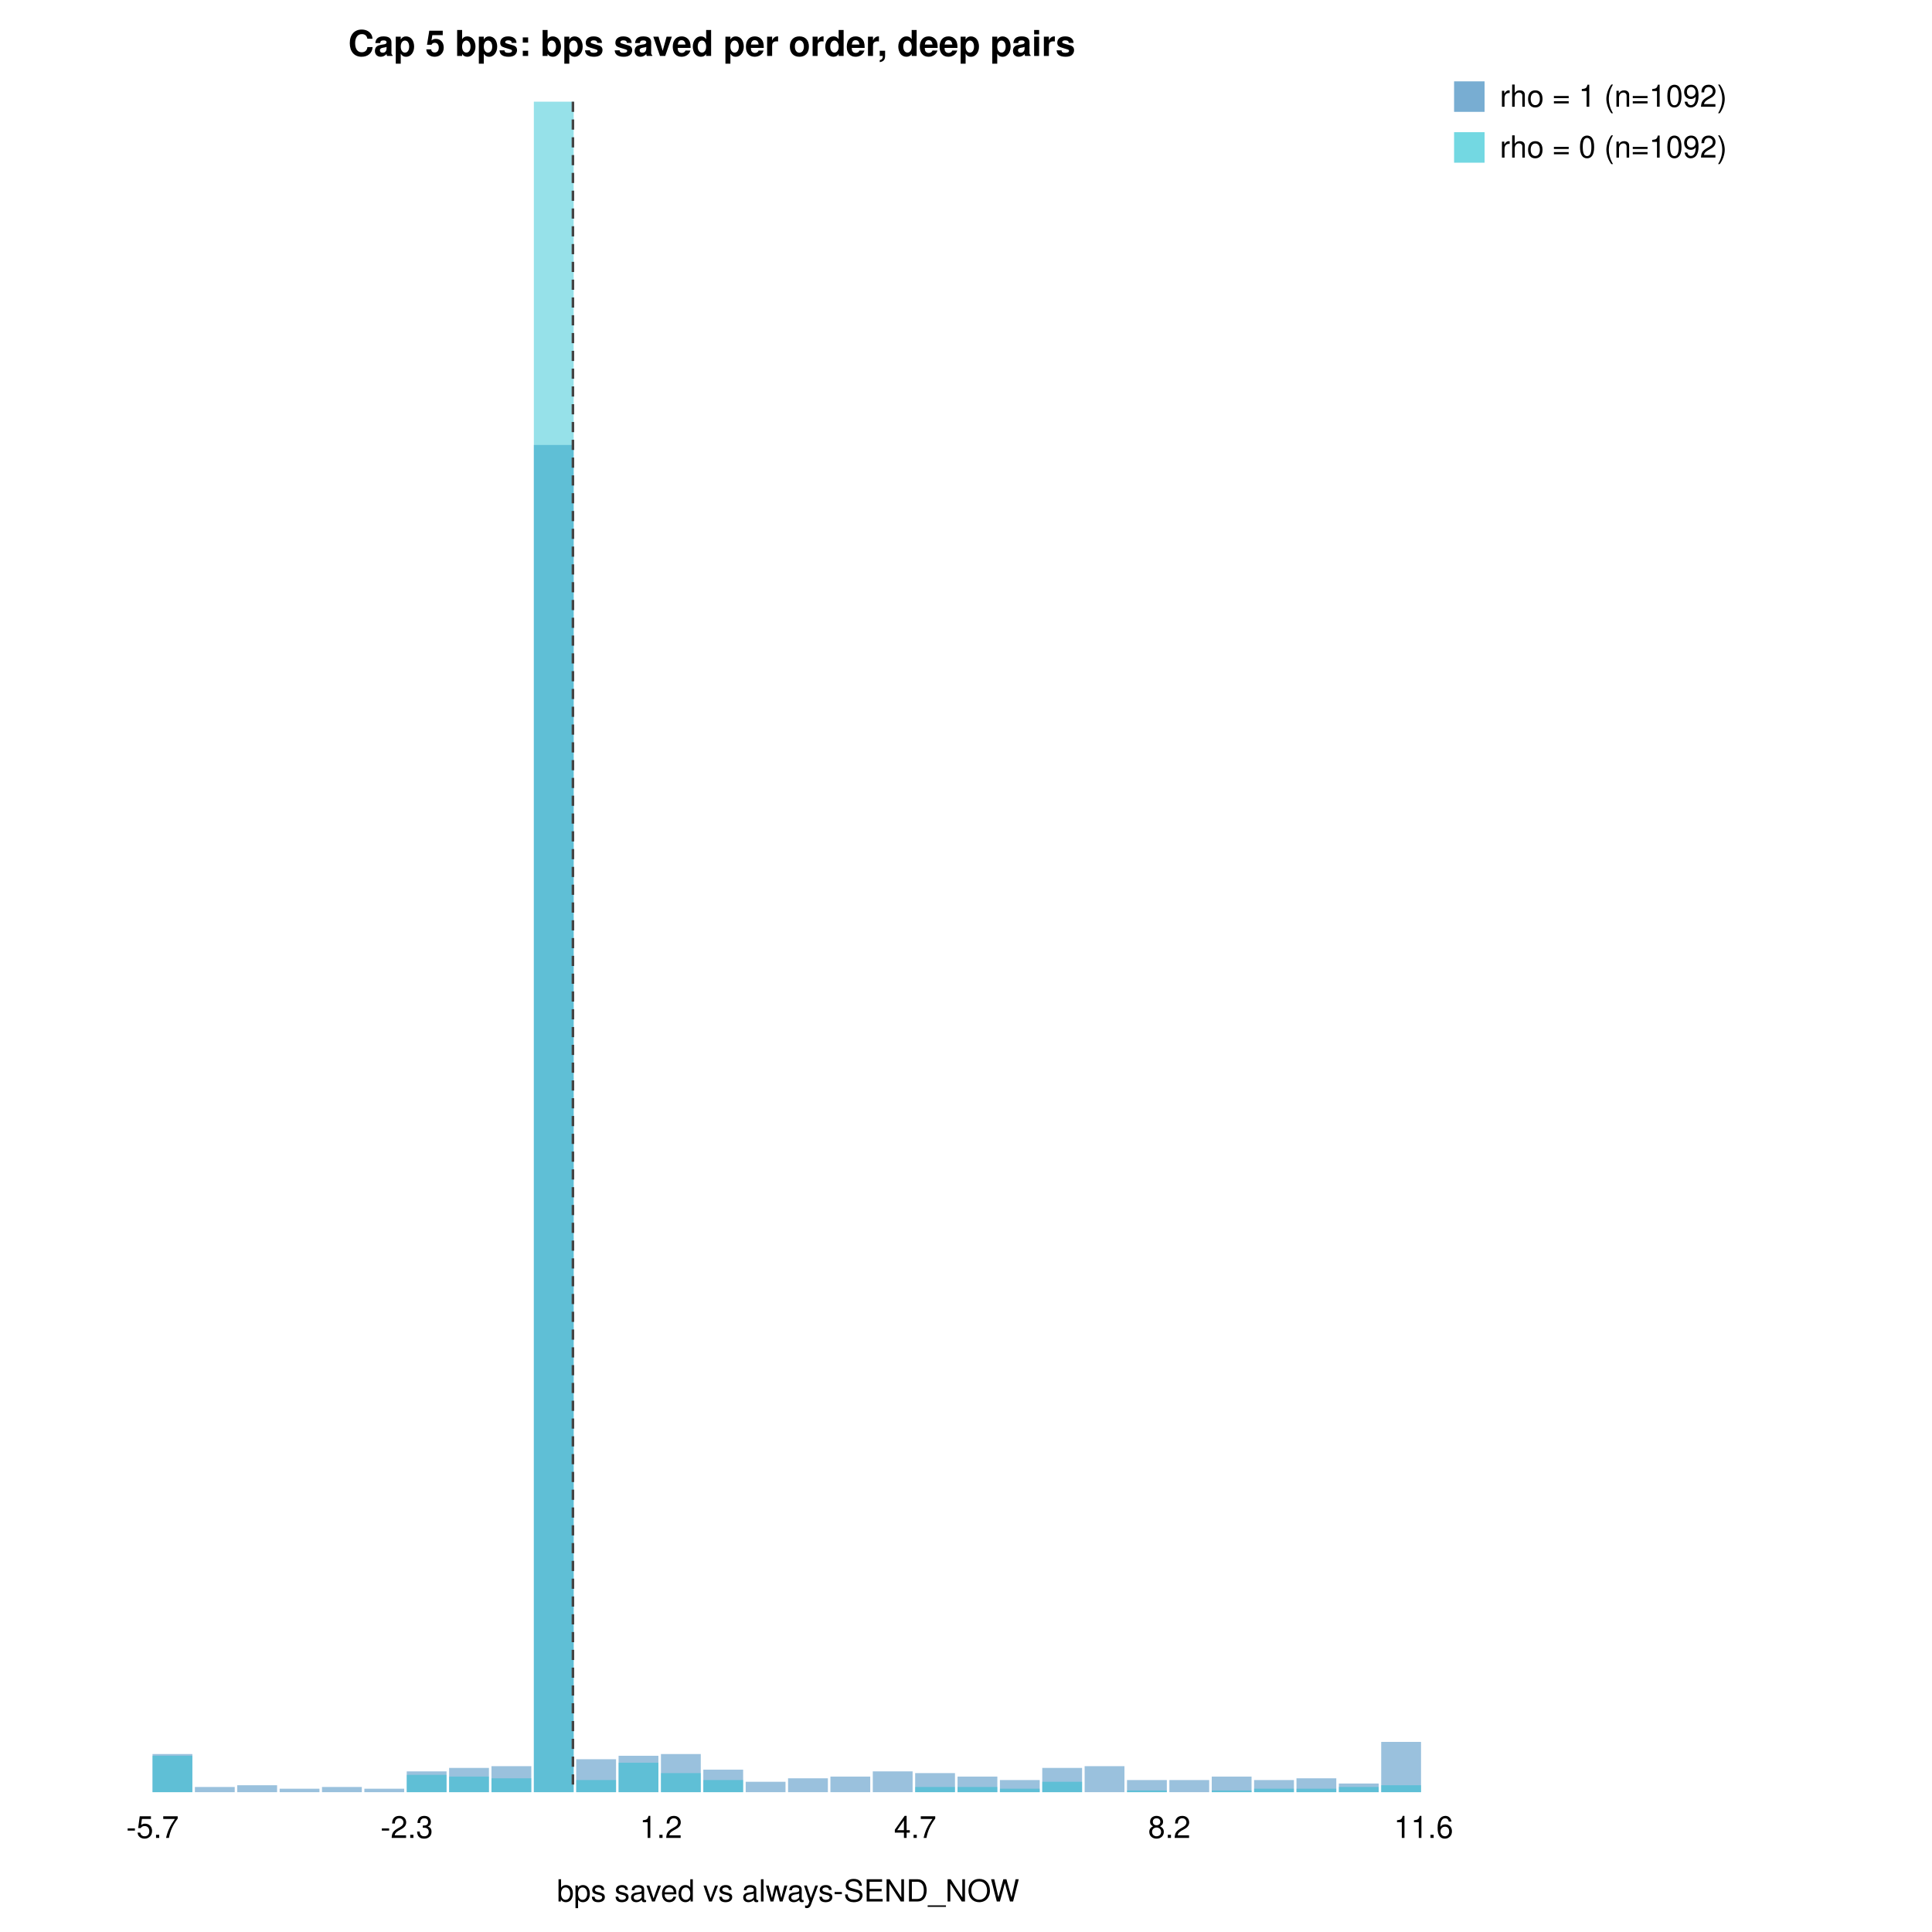
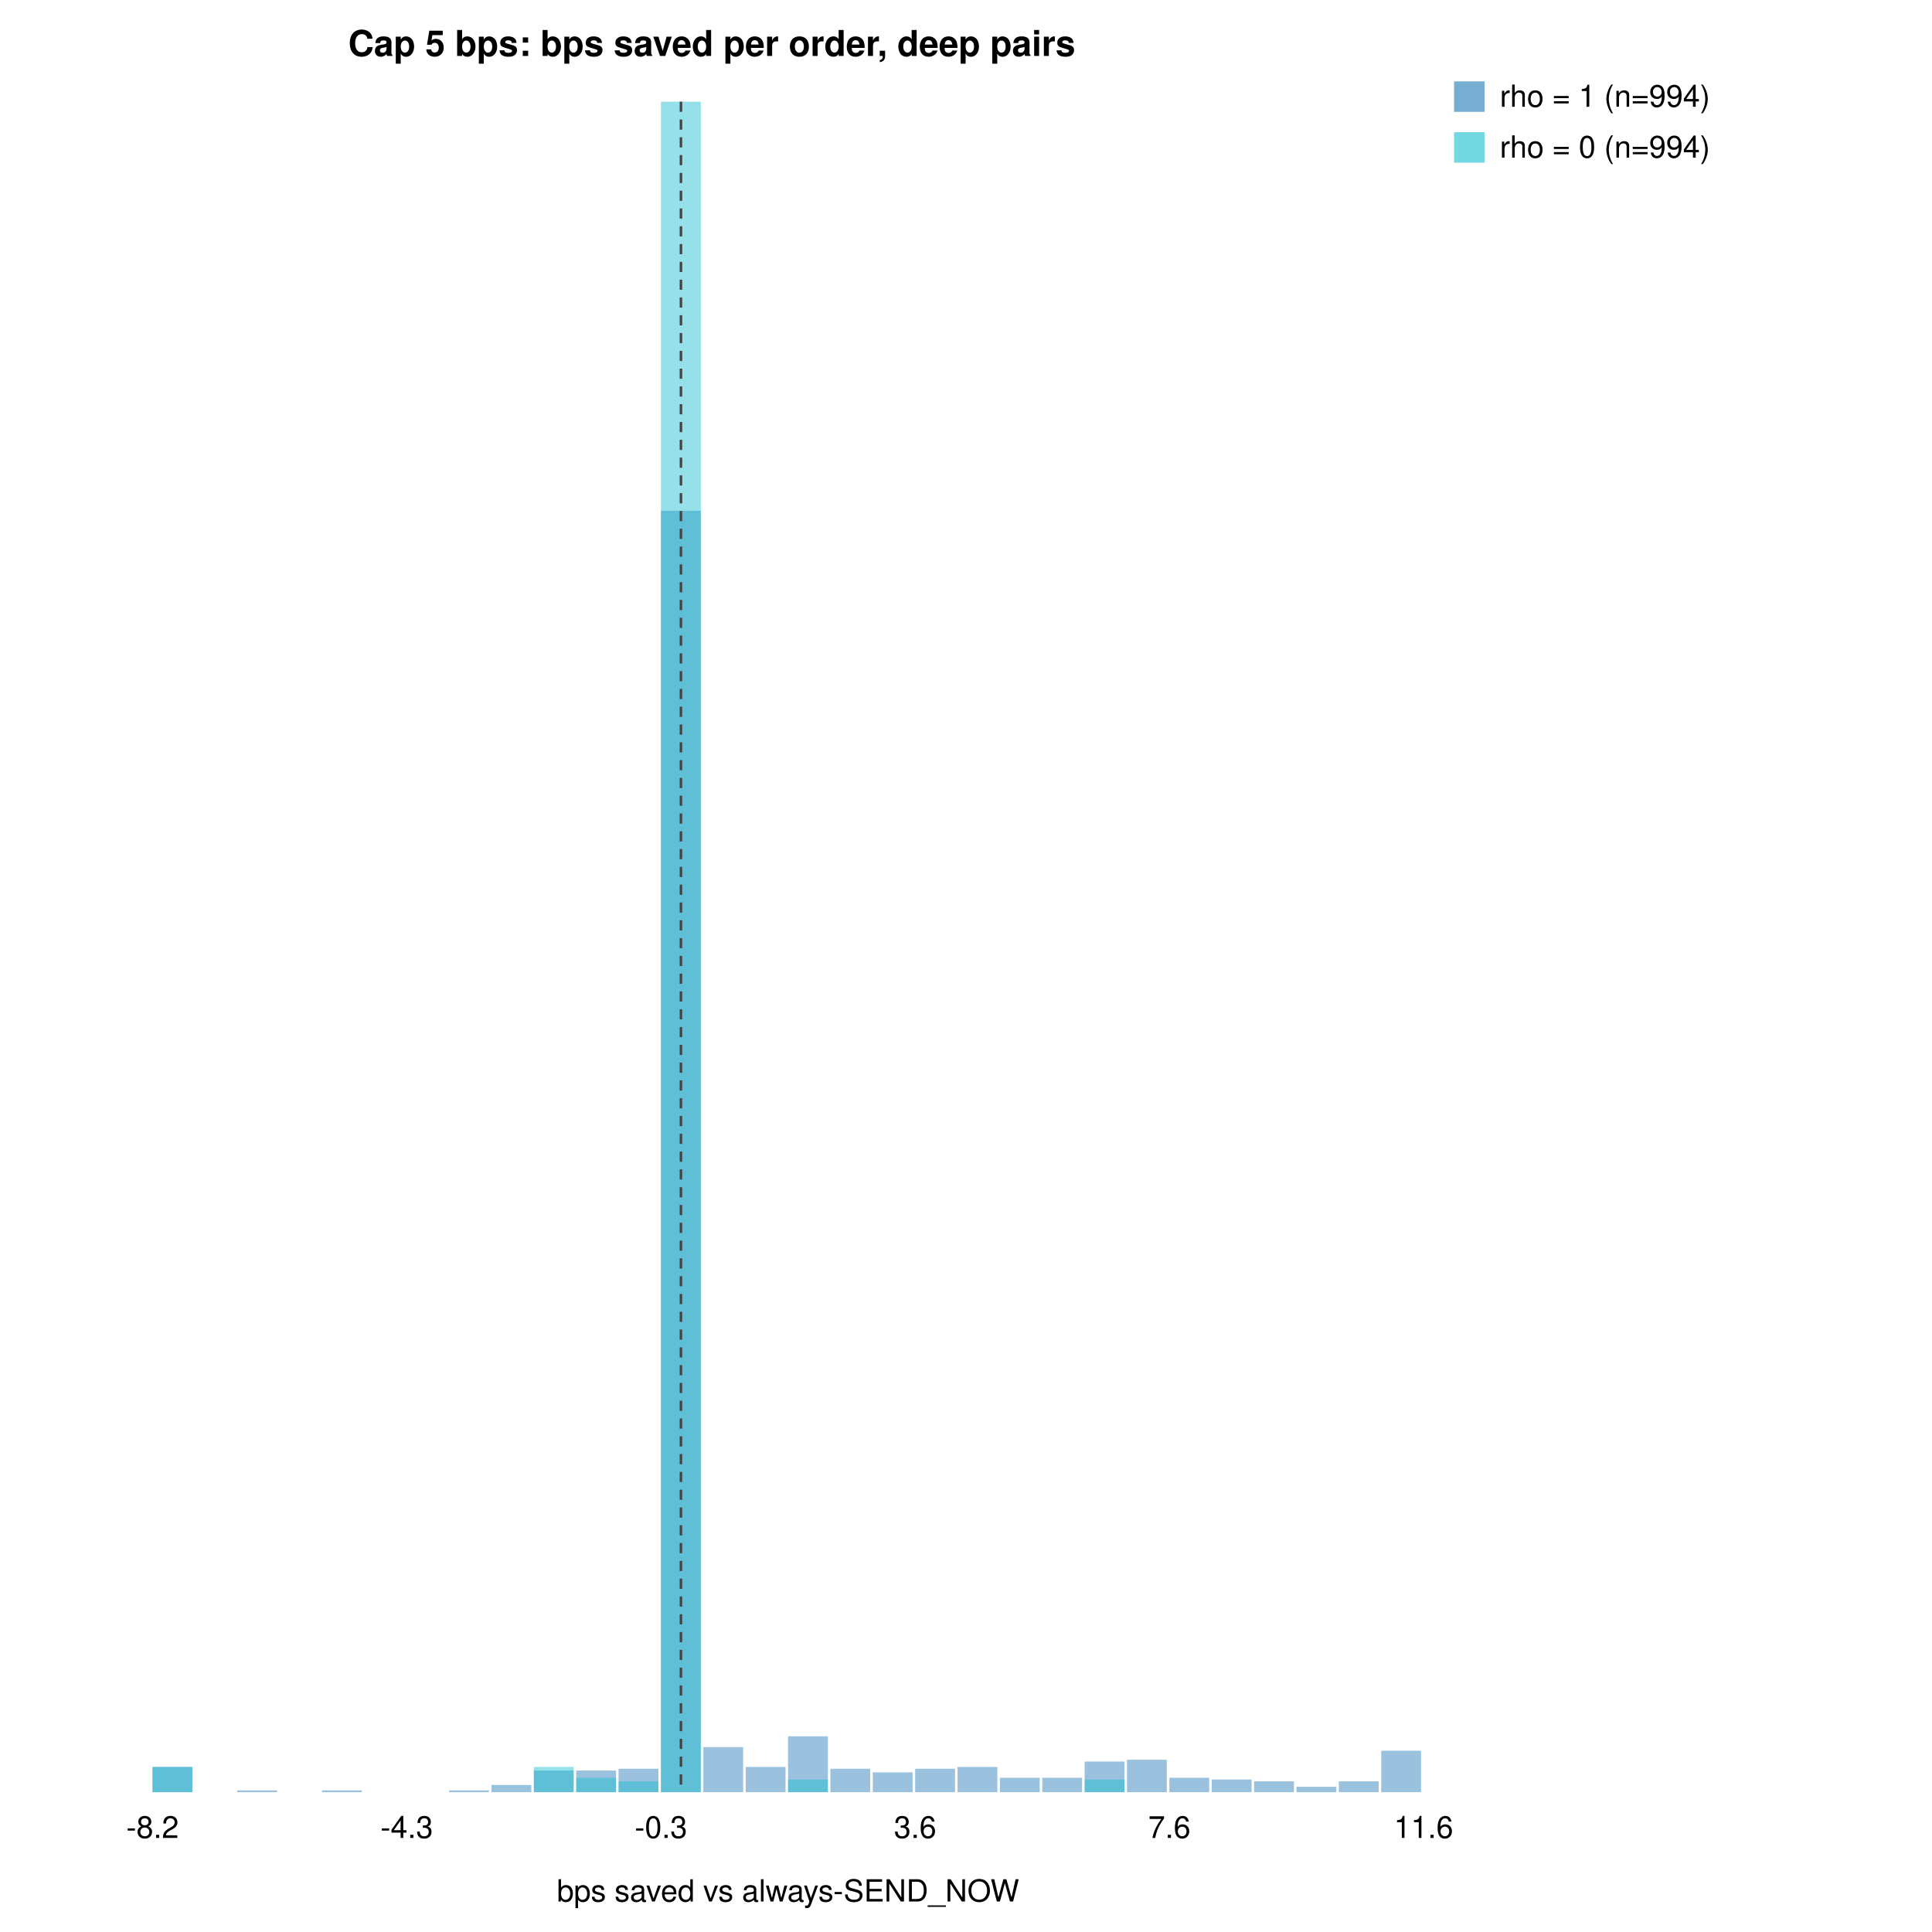
<svg xmlns="http://www.w3.org/2000/svg" width="760" height="760" font-family="Helvetica,Arial,sans-serif" font-size="12">
  <rect width="100%" height="100%" fill="white" />
  <text x="280" y="22" text-anchor="middle" font-size="14" font-weight="bold">Cap 5 bps: bps saved per order, deep pairs</text>
-   <rect x="60" y="689.995" width="15.667" height="15.005" fill="#1f77b4" fill-opacity="0.45" />
-   <rect x="76.667" y="702.954" width="15.667" height="2.046" fill="#1f77b4" fill-opacity="0.45" />
-   <rect x="93.333" y="702.272" width="15.667" height="2.728" fill="#1f77b4" fill-opacity="0.45" />
-   <rect x="110" y="703.636" width="15.667" height="1.364" fill="#1f77b4" fill-opacity="0.45" />
-   <rect x="126.667" y="702.954" width="15.667" height="2.046" fill="#1f77b4" fill-opacity="0.45" />
-   <rect x="143.333" y="703.636" width="15.667" height="1.364" fill="#1f77b4" fill-opacity="0.45" />
-   <rect x="160" y="696.815" width="15.667" height="8.185" fill="#1f77b4" fill-opacity="0.45" />
-   <rect x="176.667" y="695.451" width="15.667" height="9.549" fill="#1f77b4" fill-opacity="0.45" />
-   <rect x="193.333" y="694.769" width="15.667" height="10.231" fill="#1f77b4" fill-opacity="0.45" />
-   <rect x="210" y="175.046" width="15.667" height="529.954" fill="#1f77b4" fill-opacity="0.45" />
-   <rect x="226.667" y="692.041" width="15.667" height="12.959" fill="#1f77b4" fill-opacity="0.45" />
-   <rect x="243.333" y="690.677" width="15.667" height="14.323" fill="#1f77b4" fill-opacity="0.45" />
-   <rect x="260" y="689.995" width="15.667" height="15.005" fill="#1f77b4" fill-opacity="0.45" />
-   <rect x="276.667" y="696.133" width="15.667" height="8.867" fill="#1f77b4" fill-opacity="0.45" />
-   <rect x="293.333" y="700.908" width="15.667" height="4.092" fill="#1f77b4" fill-opacity="0.45" />
-   <rect x="310" y="699.544" width="15.667" height="5.456" fill="#1f77b4" fill-opacity="0.45" />
-   <rect x="326.667" y="698.862" width="15.667" height="6.138" fill="#1f77b4" fill-opacity="0.45" />
-   <rect x="343.333" y="696.815" width="15.667" height="8.185" fill="#1f77b4" fill-opacity="0.45" />
-   <rect x="360" y="697.497" width="15.667" height="7.503" fill="#1f77b4" fill-opacity="0.45" />
-   <rect x="376.667" y="698.862" width="15.667" height="6.138" fill="#1f77b4" fill-opacity="0.45" />
-   <rect x="393.333" y="700.226" width="15.667" height="4.774" fill="#1f77b4" fill-opacity="0.45" />
-   <rect x="410" y="695.451" width="15.667" height="9.549" fill="#1f77b4" fill-opacity="0.45" />
-   <rect x="426.667" y="694.769" width="15.667" height="10.231" fill="#1f77b4" fill-opacity="0.45" />
-   <rect x="443.333" y="700.226" width="15.667" height="4.774" fill="#1f77b4" fill-opacity="0.45" />
-   <rect x="460" y="700.226" width="15.667" height="4.774" fill="#1f77b4" fill-opacity="0.45" />
-   <rect x="476.667" y="698.862" width="15.667" height="6.138" fill="#1f77b4" fill-opacity="0.45" />
-   <rect x="493.333" y="700.226" width="15.667" height="4.774" fill="#1f77b4" fill-opacity="0.45" />
-   <rect x="510" y="699.544" width="15.667" height="5.456" fill="#1f77b4" fill-opacity="0.45" />
-   <rect x="526.667" y="701.59" width="15.667" height="3.41" fill="#1f77b4" fill-opacity="0.45" />
-   <rect x="543.333" y="685.221" width="15.667" height="19.779" fill="#1f77b4" fill-opacity="0.45" />
+   <rect x="60" y="695.075" width="15.667" height="9.925" fill="#1f77b4" fill-opacity="0.45" />
+   <rect x="76.667" y="705" width="15.667" height="0" fill="#1f77b4" fill-opacity="0.45" />
+   <rect x="93.333" y="704.291" width="15.667" height="0.709" fill="#1f77b4" fill-opacity="0.45" />
+   <rect x="110" y="705" width="15.667" height="0" fill="#1f77b4" fill-opacity="0.45" />
+   <rect x="126.667" y="704.291" width="15.667" height="0.709" fill="#1f77b4" fill-opacity="0.45" />
+   <rect x="143.333" y="705" width="15.667" height="0" fill="#1f77b4" fill-opacity="0.45" />
+   <rect x="160" y="705" width="15.667" height="0" fill="#1f77b4" fill-opacity="0.45" />
+   <rect x="176.667" y="704.291" width="15.667" height="0.709" fill="#1f77b4" fill-opacity="0.45" />
+   <rect x="193.333" y="702.164" width="15.667" height="2.836" fill="#1f77b4" fill-opacity="0.45" />
+   <rect x="210" y="696.493" width="15.667" height="8.507" fill="#1f77b4" fill-opacity="0.45" />
+   <rect x="226.667" y="696.493" width="15.667" height="8.507" fill="#1f77b4" fill-opacity="0.45" />
+   <rect x="243.333" y="695.784" width="15.667" height="9.216" fill="#1f77b4" fill-opacity="0.45" />
+   <rect x="260" y="200.933" width="15.667" height="504.067" fill="#1f77b4" fill-opacity="0.45" />
+   <rect x="276.667" y="687.276" width="15.667" height="17.724" fill="#1f77b4" fill-opacity="0.45" />
+   <rect x="293.333" y="695.075" width="15.667" height="9.925" fill="#1f77b4" fill-opacity="0.45" />
+   <rect x="310" y="683.022" width="15.667" height="21.978" fill="#1f77b4" fill-opacity="0.45" />
+   <rect x="326.667" y="695.784" width="15.667" height="9.216" fill="#1f77b4" fill-opacity="0.45" />
+   <rect x="343.333" y="697.201" width="15.667" height="7.799" fill="#1f77b4" fill-opacity="0.45" />
+   <rect x="360" y="695.784" width="15.667" height="9.216" fill="#1f77b4" fill-opacity="0.45" />
+   <rect x="376.667" y="695.075" width="15.667" height="9.925" fill="#1f77b4" fill-opacity="0.45" />
+   <rect x="393.333" y="699.328" width="15.667" height="5.672" fill="#1f77b4" fill-opacity="0.45" />
+   <rect x="410" y="699.328" width="15.667" height="5.672" fill="#1f77b4" fill-opacity="0.45" />
+   <rect x="426.667" y="692.948" width="15.667" height="12.052" fill="#1f77b4" fill-opacity="0.45" />
+   <rect x="443.333" y="692.239" width="15.667" height="12.761" fill="#1f77b4" fill-opacity="0.45" />
+   <rect x="460" y="699.328" width="15.667" height="5.672" fill="#1f77b4" fill-opacity="0.45" />
+   <rect x="476.667" y="700.037" width="15.667" height="4.963" fill="#1f77b4" fill-opacity="0.45" />
+   <rect x="493.333" y="700.746" width="15.667" height="4.254" fill="#1f77b4" fill-opacity="0.45" />
+   <rect x="510" y="702.873" width="15.667" height="2.127" fill="#1f77b4" fill-opacity="0.45" />
+   <rect x="526.667" y="700.746" width="15.667" height="4.254" fill="#1f77b4" fill-opacity="0.45" />
+   <rect x="543.333" y="688.694" width="15.667" height="16.306" fill="#1f77b4" fill-opacity="0.45" />
  <rect x="572" y="32" width="12" height="12" fill="#1f77b4" fill-opacity="0.6" />
-   <text x="590" y="42">rho = 1 (n=1092)</text>
-   <rect x="60" y="690.677" width="15.667" height="14.323" fill="#17becf" fill-opacity="0.45" />
+   <text x="590" y="42">rho = 1 (n=994)</text>
+   <rect x="60" y="695.075" width="15.667" height="9.925" fill="#17becf" fill-opacity="0.45" />
  <rect x="76.667" y="705" width="15.667" height="0" fill="#17becf" fill-opacity="0.45" />
  <rect x="93.333" y="705" width="15.667" height="0" fill="#17becf" fill-opacity="0.45" />
  <rect x="110" y="705" width="15.667" height="0" fill="#17becf" fill-opacity="0.45" />
  <rect x="126.667" y="705" width="15.667" height="0" fill="#17becf" fill-opacity="0.45" />
  <rect x="143.333" y="705" width="15.667" height="0" fill="#17becf" fill-opacity="0.45" />
-   <rect x="160" y="698.179" width="15.667" height="6.821" fill="#17becf" fill-opacity="0.45" />
-   <rect x="176.667" y="698.862" width="15.667" height="6.138" fill="#17becf" fill-opacity="0.45" />
-   <rect x="193.333" y="699.544" width="15.667" height="5.456" fill="#17becf" fill-opacity="0.45" />
-   <rect x="210" y="40" width="15.667" height="665" fill="#17becf" fill-opacity="0.45" />
-   <rect x="226.667" y="700.226" width="15.667" height="4.774" fill="#17becf" fill-opacity="0.45" />
-   <rect x="243.333" y="693.405" width="15.667" height="11.595" fill="#17becf" fill-opacity="0.45" />
-   <rect x="260" y="697.497" width="15.667" height="7.503" fill="#17becf" fill-opacity="0.45" />
-   <rect x="276.667" y="700.226" width="15.667" height="4.774" fill="#17becf" fill-opacity="0.45" />
+   <rect x="160" y="705" width="15.667" height="0" fill="#17becf" fill-opacity="0.45" />
+   <rect x="176.667" y="705" width="15.667" height="0" fill="#17becf" fill-opacity="0.45" />
+   <rect x="193.333" y="705" width="15.667" height="0" fill="#17becf" fill-opacity="0.45" />
+   <rect x="210" y="695.075" width="15.667" height="9.925" fill="#17becf" fill-opacity="0.45" />
+   <rect x="226.667" y="699.328" width="15.667" height="5.672" fill="#17becf" fill-opacity="0.45" />
+   <rect x="243.333" y="700.746" width="15.667" height="4.254" fill="#17becf" fill-opacity="0.45" />
+   <rect x="260" y="40" width="15.667" height="665" fill="#17becf" fill-opacity="0.45" />
+   <rect x="276.667" y="705" width="15.667" height="0" fill="#17becf" fill-opacity="0.45" />
  <rect x="293.333" y="705" width="15.667" height="0" fill="#17becf" fill-opacity="0.45" />
-   <rect x="310" y="705" width="15.667" height="0" fill="#17becf" fill-opacity="0.45" />
+   <rect x="310" y="700.037" width="15.667" height="4.963" fill="#17becf" fill-opacity="0.45" />
  <rect x="326.667" y="705" width="15.667" height="0" fill="#17becf" fill-opacity="0.45" />
  <rect x="343.333" y="705" width="15.667" height="0" fill="#17becf" fill-opacity="0.45" />
-   <rect x="360" y="702.954" width="15.667" height="2.046" fill="#17becf" fill-opacity="0.45" />
-   <rect x="376.667" y="702.954" width="15.667" height="2.046" fill="#17becf" fill-opacity="0.45" />
-   <rect x="393.333" y="703.636" width="15.667" height="1.364" fill="#17becf" fill-opacity="0.45" />
-   <rect x="410" y="700.908" width="15.667" height="4.092" fill="#17becf" fill-opacity="0.45" />
-   <rect x="426.667" y="705" width="15.667" height="0" fill="#17becf" fill-opacity="0.45" />
-   <rect x="443.333" y="704.318" width="15.667" height="0.682" fill="#17becf" fill-opacity="0.45" />
+   <rect x="360" y="705" width="15.667" height="0" fill="#17becf" fill-opacity="0.45" />
+   <rect x="376.667" y="705" width="15.667" height="0" fill="#17becf" fill-opacity="0.45" />
+   <rect x="393.333" y="705" width="15.667" height="0" fill="#17becf" fill-opacity="0.45" />
+   <rect x="410" y="705" width="15.667" height="0" fill="#17becf" fill-opacity="0.45" />
+   <rect x="426.667" y="700.037" width="15.667" height="4.963" fill="#17becf" fill-opacity="0.45" />
+   <rect x="443.333" y="705" width="15.667" height="0" fill="#17becf" fill-opacity="0.45" />
  <rect x="460" y="705" width="15.667" height="0" fill="#17becf" fill-opacity="0.45" />
-   <rect x="476.667" y="704.318" width="15.667" height="0.682" fill="#17becf" fill-opacity="0.45" />
-   <rect x="493.333" y="703.636" width="15.667" height="1.364" fill="#17becf" fill-opacity="0.45" />
-   <rect x="510" y="703.636" width="15.667" height="1.364" fill="#17becf" fill-opacity="0.45" />
-   <rect x="526.667" y="702.954" width="15.667" height="2.046" fill="#17becf" fill-opacity="0.45" />
-   <rect x="543.333" y="702.272" width="15.667" height="2.728" fill="#17becf" fill-opacity="0.45" />
+   <rect x="476.667" y="705" width="15.667" height="0" fill="#17becf" fill-opacity="0.45" />
+   <rect x="493.333" y="705" width="15.667" height="0" fill="#17becf" fill-opacity="0.45" />
+   <rect x="510" y="705" width="15.667" height="0" fill="#17becf" fill-opacity="0.45" />
+   <rect x="526.667" y="705" width="15.667" height="0" fill="#17becf" fill-opacity="0.45" />
+   <rect x="543.333" y="705" width="15.667" height="0" fill="#17becf" fill-opacity="0.45" />
  <rect x="572" y="52" width="12" height="12" fill="#17becf" fill-opacity="0.6" />
-   <text x="590" y="62">rho = 0 (n=1092)</text>
-   <line x1="225.376" x2="225.376" y1="40" y2="705" stroke="#444" stroke-dasharray="4,3" />
-   <text x="60" y="723" text-anchor="middle">-5.7</text>
-   <text x="160" y="723" text-anchor="middle">-2.3</text>
-   <text x="260" y="723" text-anchor="middle">1.2</text>
-   <text x="360" y="723" text-anchor="middle">4.7</text>
-   <text x="460" y="723" text-anchor="middle">8.2</text>
+   <text x="590" y="62">rho = 0 (n=994)</text>
+   <line x1="267.867" x2="267.867" y1="40" y2="705" stroke="#444" stroke-dasharray="4,3" />
+   <text x="60" y="723" text-anchor="middle">-8.2</text>
+   <text x="160" y="723" text-anchor="middle">-4.3</text>
+   <text x="260" y="723" text-anchor="middle">-0.3</text>
+   <text x="360" y="723" text-anchor="middle">3.6</text>
+   <text x="460" y="723" text-anchor="middle">7.6</text>
  <text x="560" y="723" text-anchor="middle">11.6</text>
  <text x="310" y="748" text-anchor="middle">bps saved vs always-SEND_NOW</text>
</svg>
